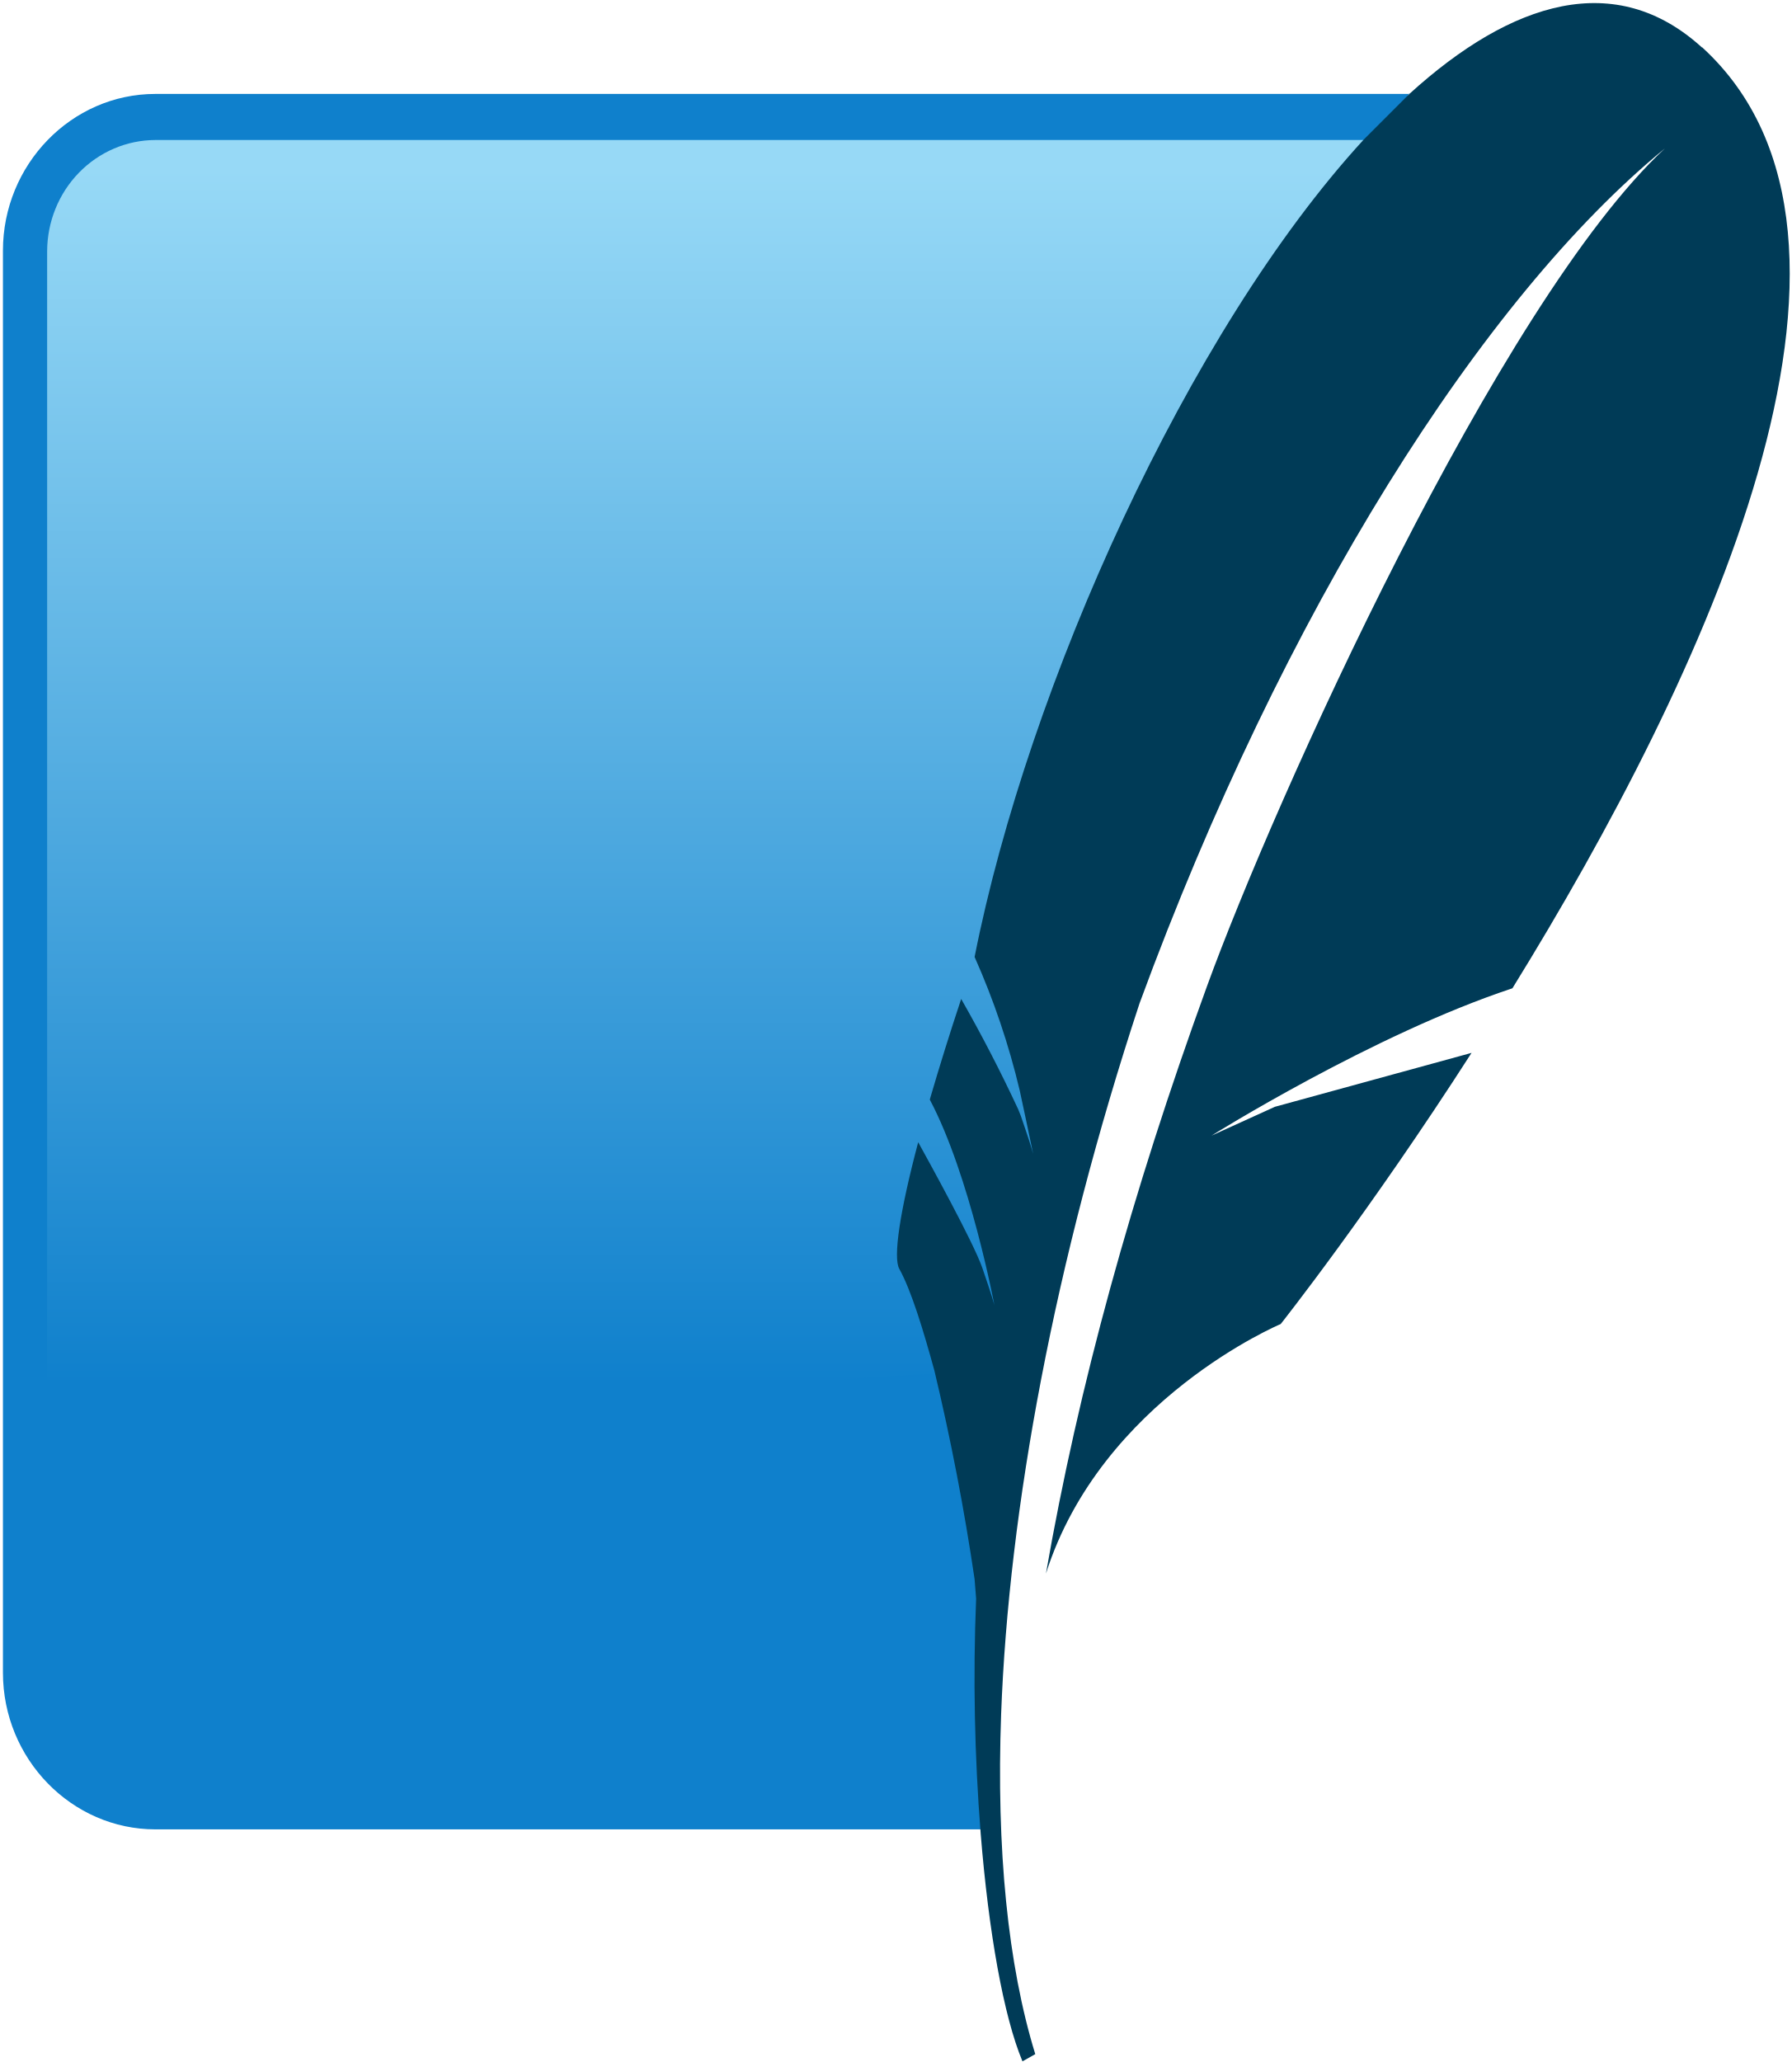
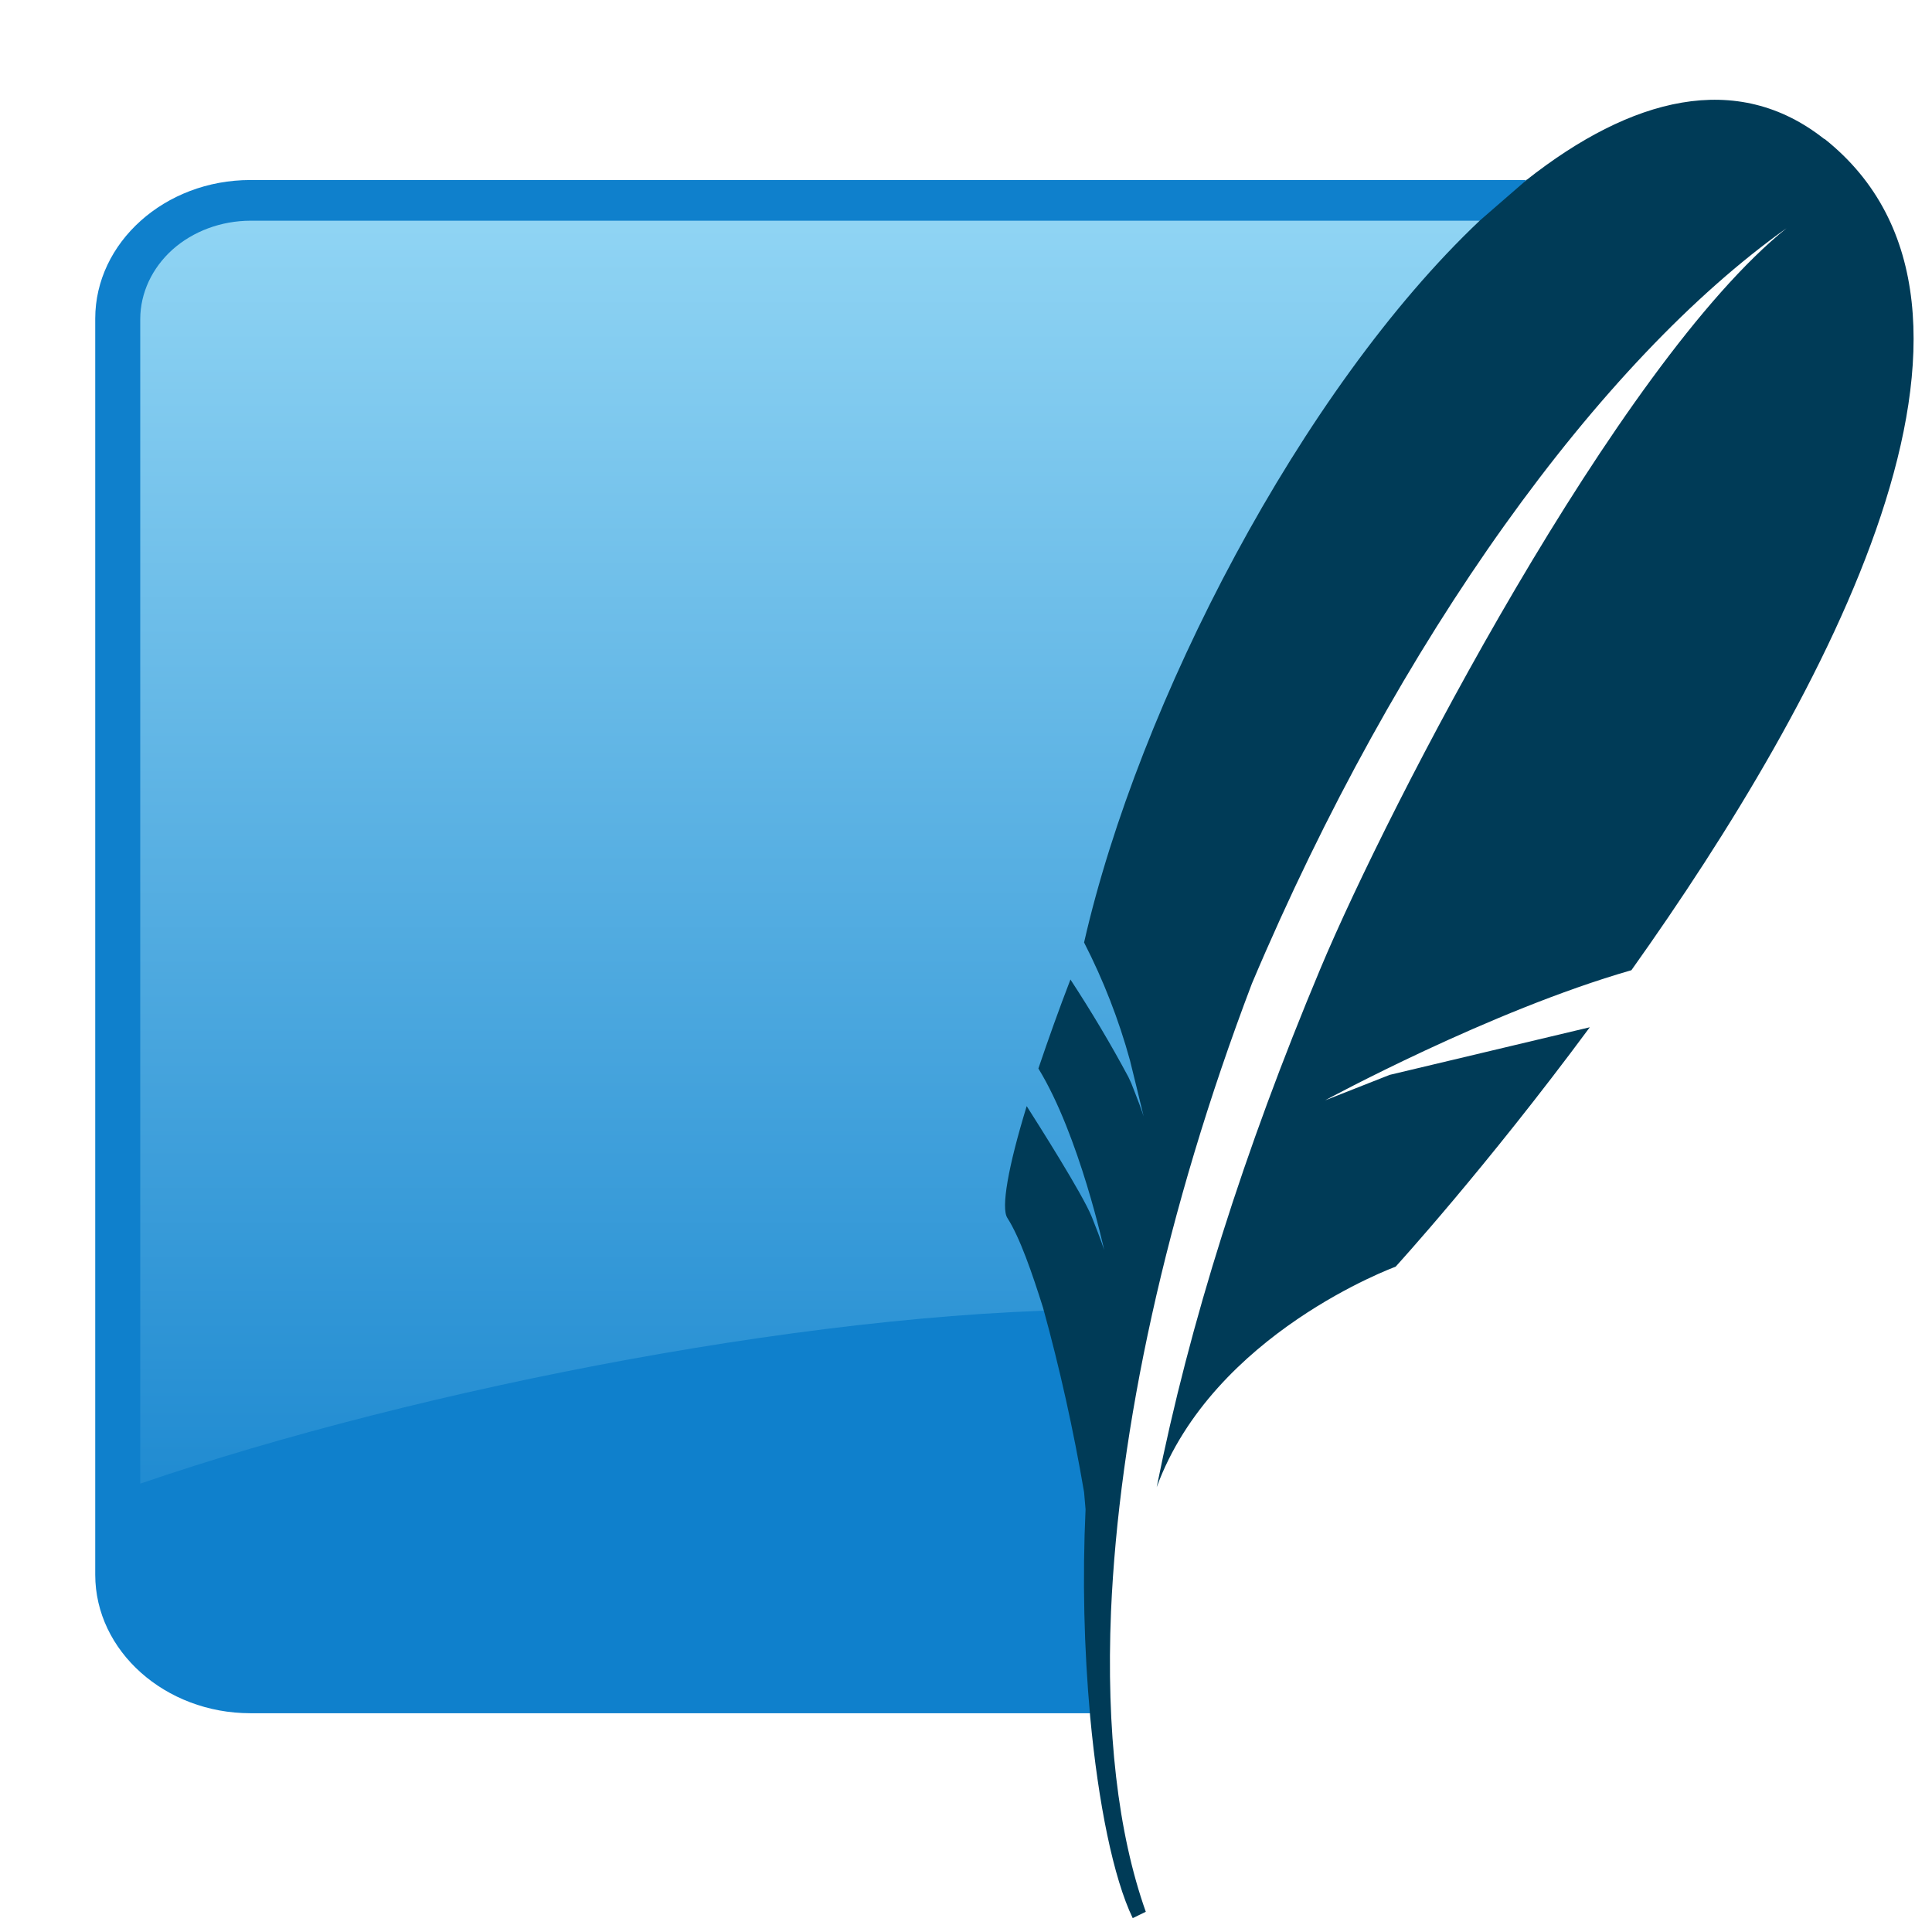
- <svg xmlns="http://www.w3.org/2000/svg" width="511" height="588" viewBox="0 0 511 588" fill="none">
-   <path d="M401.958 26.785H44.315C20.316 26.785 0.838 46.988 0.838 71.481V476.966C0.838 501.639 20.49 521.662 44.315 521.662H279.961C277.353 401.161 317.352 167.31 402.045 26.427L401.958 26.785Z" fill="#0F80CC" />
-   <path d="M388.915 39.926H44.315C36.135 39.949 28.297 43.3 22.513 49.246C16.729 55.193 13.469 63.251 13.446 71.66V447.556C91.531 416.716 208.659 390.166 289.7 391.417C314.684 271.989 347.781 154.531 388.915 39.926Z" fill="url(#paint0_linear_2_7)" />
-   <path d="M485.434 13.555C460.913 -8.793 431.262 0.146 401.958 26.785L388.915 39.836C338.829 94.366 293.265 195.558 277.961 272.883C283.414 285.129 287.723 297.88 290.831 310.964L292.744 319.903L294.657 329.021C294.657 329.021 294.222 327.234 292.396 321.87L291.178 318.294C290.934 317.632 290.673 316.976 290.396 316.328C285.409 305.608 279.984 295.11 274.135 284.861C270.972 294.367 267.986 303.933 265.179 313.556C276.657 335.189 283.613 372.198 283.613 372.198C283.613 372.198 283.005 369.784 280.135 361.471C277.527 354.051 264.831 331.077 261.875 325.714C256.658 345.38 254.658 358.61 256.484 361.828C259.962 368.086 263.44 379.707 266.483 390.792C271.179 410.449 275.009 430.314 277.961 450.327L278.396 455.87C277.495 478.224 277.93 500.614 279.7 522.914C281.961 550.894 286.222 574.94 291.613 587.813L295.265 585.757C287.439 560.369 284.135 527.205 285.526 488.855C287.7 430.303 300.743 359.683 325.004 286.113C366.133 174.104 422.827 84.89 474.826 42.339C427.436 86.32 363.351 228.633 344.221 281.286C322.743 340.285 307.526 395.708 298.309 448.718C314.134 399.016 365.264 377.562 365.264 377.562C365.264 377.562 390.48 345.738 419.697 300.237L363.611 315.612L345.525 323.837C345.525 323.837 391.611 294.963 431.349 281.822C485.869 193.592 545.259 68.174 485.434 13.465" fill="#003B57" />
+ <svg xmlns="http://www.w3.org/2000/svg" width="17" height="17" viewBox="0 0 17 17" fill="none">
+   <path d="M13.432 1.584H2.203C1.449 1.584 0.838 2.135 0.838 2.803V13.856C0.838 14.529 1.455 15.075 2.203 15.075H9.602C9.52 11.79 10.775 5.415 13.435 1.574L13.432 1.584Z" fill="#0F80CC" />
+   <path d="M13.022 1.942H2.203C1.946 1.943 1.7 2.034 1.518 2.196C1.337 2.359 1.235 2.578 1.234 2.807V13.055C3.685 12.214 7.363 11.49 9.907 11.524C10.692 8.268 11.731 5.067 13.022 1.942Z" fill="url(#paint0_linear_4_4)" />
+   <path d="M16.053 1.224C15.283 0.614 14.352 0.858 13.432 1.584L13.022 1.94C11.45 3.426 10.019 6.185 9.539 8.293C9.71 8.627 9.845 8.974 9.943 9.331L10.003 9.575L10.063 9.823C10.063 9.823 10.049 9.774 9.992 9.628L9.954 9.531C9.946 9.513 9.938 9.495 9.929 9.477C9.773 9.185 9.602 8.899 9.419 8.619C9.319 8.879 9.226 9.139 9.137 9.402C9.498 9.991 9.716 11 9.716 11C9.716 11 9.697 10.934 9.607 10.708C9.525 10.505 9.127 9.879 9.034 9.733C8.87 10.269 8.807 10.63 8.864 10.717C8.974 10.888 9.083 11.205 9.178 11.507C9.326 12.043 9.446 12.585 9.539 13.13L9.552 13.281C9.524 13.89 9.538 14.501 9.593 15.109C9.664 15.871 9.798 16.527 9.967 16.878L10.082 16.822C9.836 16.13 9.733 15.226 9.776 14.18C9.845 12.584 10.254 10.659 11.016 8.654C12.307 5.6 14.087 3.168 15.72 2.008C14.232 3.207 12.22 7.087 11.619 8.522C10.945 10.13 10.467 11.641 10.178 13.086C10.675 11.731 12.28 11.146 12.28 11.146C12.28 11.146 13.072 10.279 13.989 9.039L12.228 9.458L11.66 9.682C11.66 9.682 13.107 8.895 14.355 8.537C16.067 6.131 17.931 2.712 16.053 1.221" fill="#003B57" />
  <defs>
-     <linearGradient id="paint0_linear_2_7" x1="230.049" y1="48.239" x2="230.049" y2="424.94" gradientUnits="userSpaceOnUse">
+     <linearGradient id="paint0_linear_4_4" x1="10.066" y1="1.204" x2="10.066" y2="15.99" gradientUnits="userSpaceOnUse">
      <stop stop-color="#97D9F6" />
      <stop offset="0.92" stop-color="#0F80CC" />
      <stop offset="1" stop-color="#0F80CC" />
    </linearGradient>
  </defs>
</svg>
